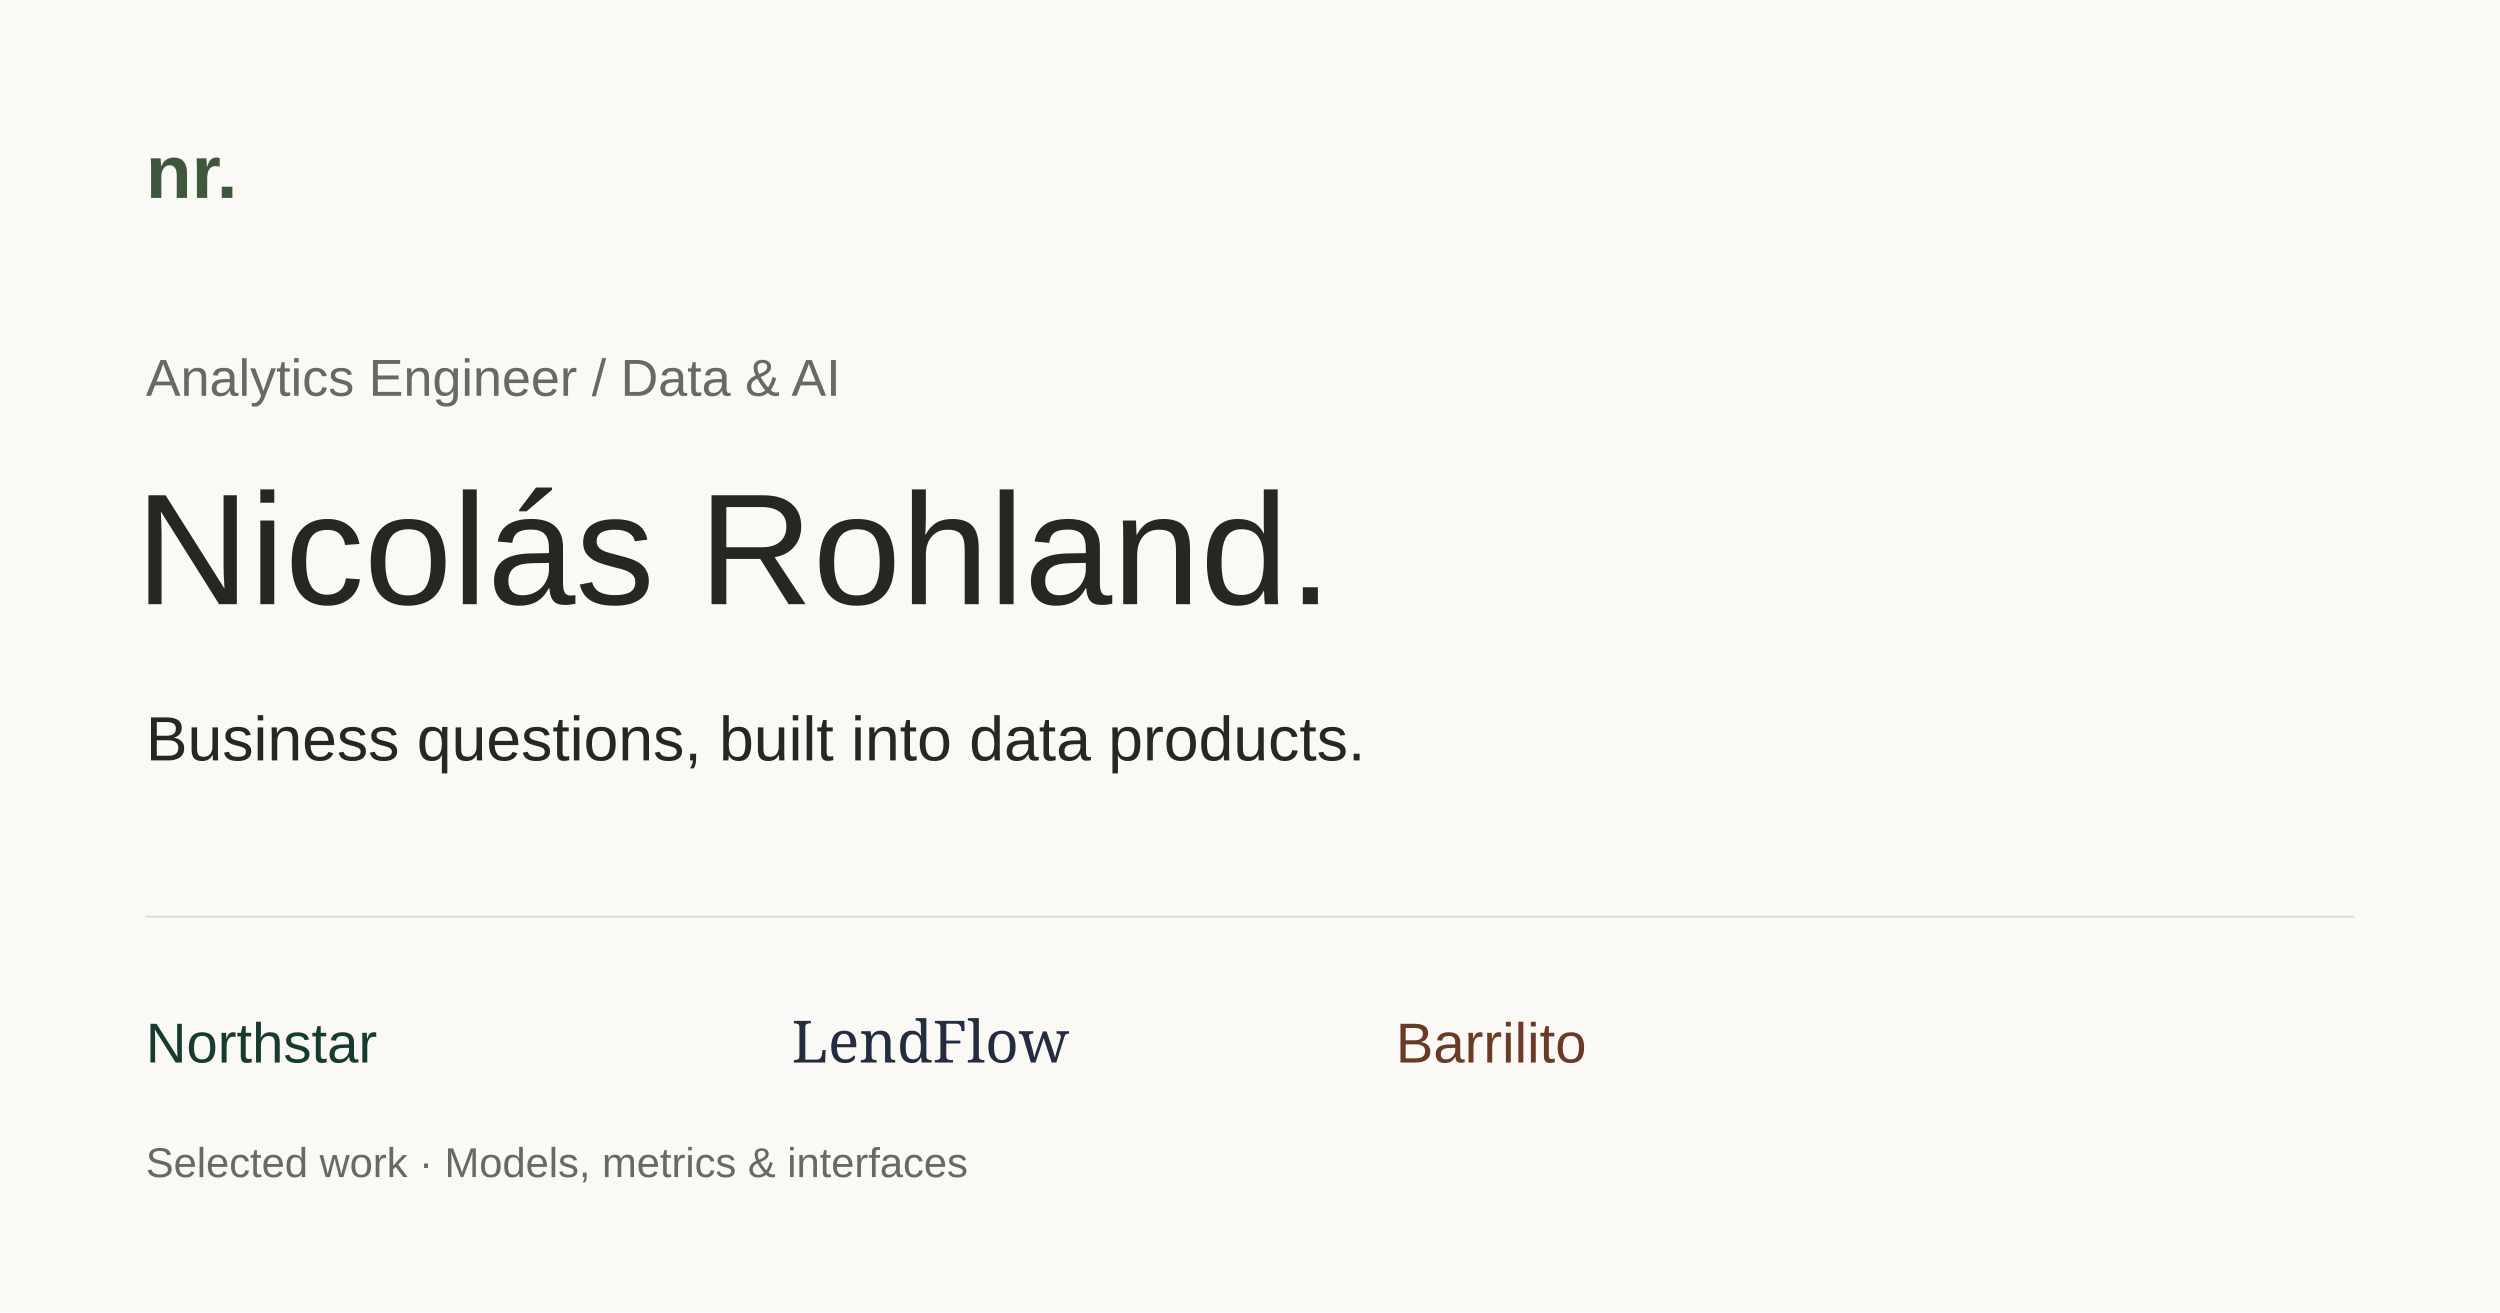
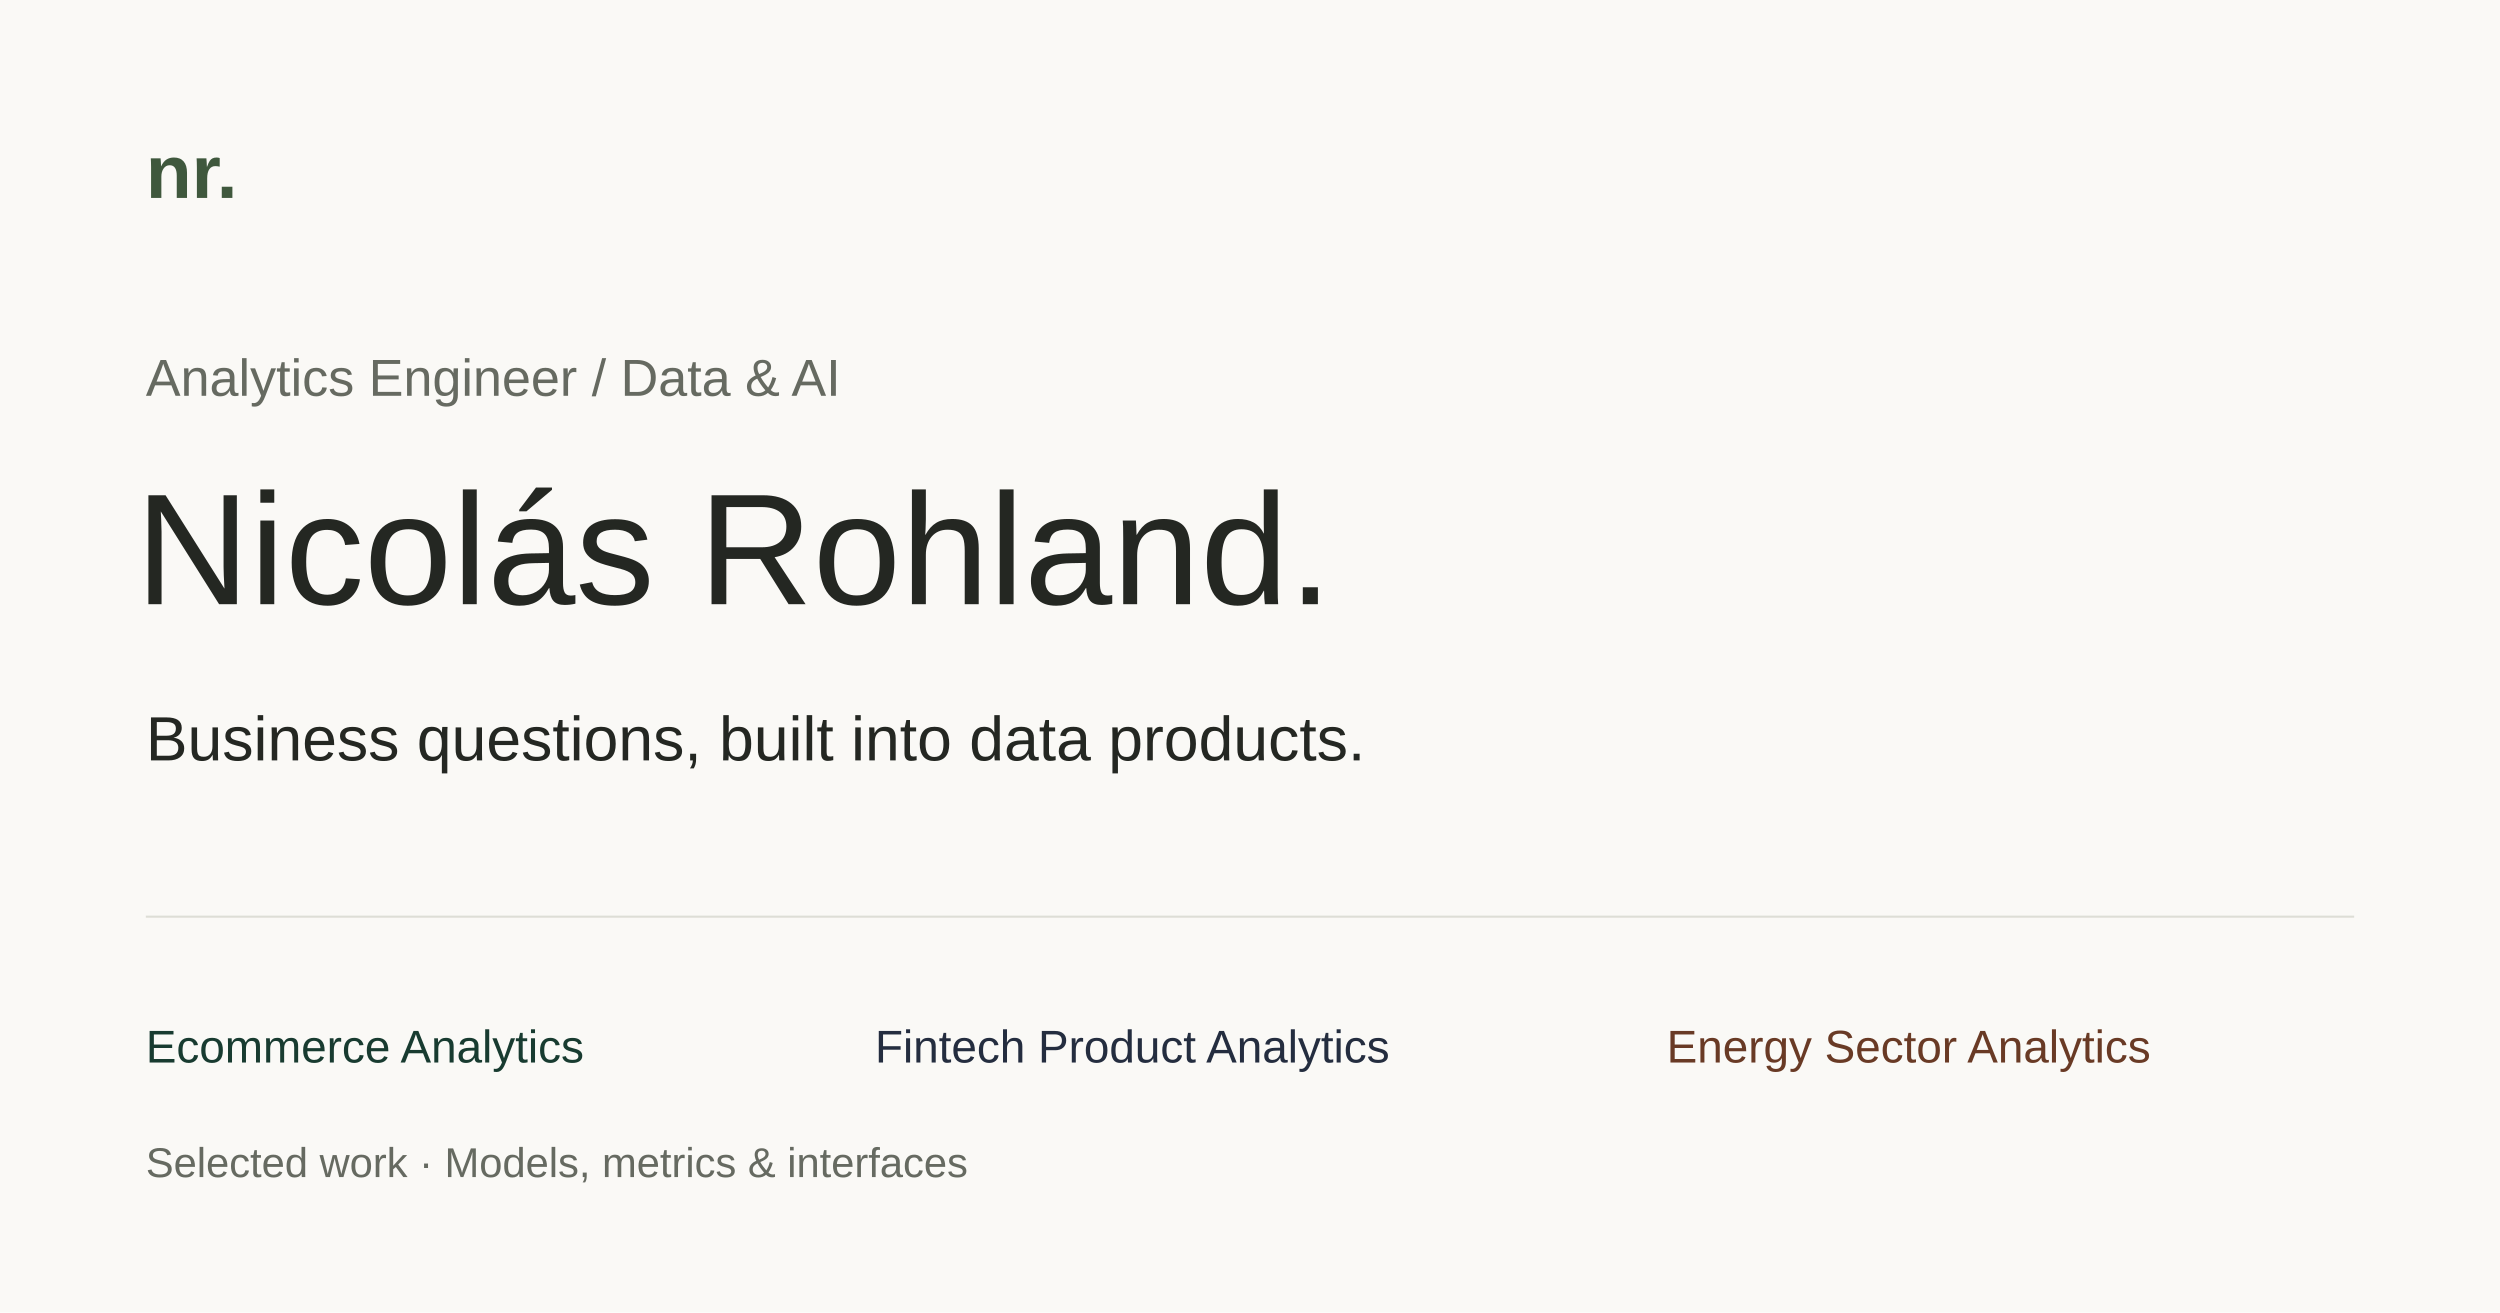
<svg xmlns="http://www.w3.org/2000/svg" width="1200" height="630" viewBox="0 0 1200 630">
  <rect width="1200" height="630" fill="#faf9f6" />
  <text x="70" y="95" fill="#3f583d" font-family="Arial,sans-serif" font-size="36" font-weight="bold">nr.</text>
  <text x="70" y="190" fill="#666a61" font-family="Arial,sans-serif" font-size="25">Analytics Engineer / Data &amp; AI</text>
  <text x="65" y="290" fill="#242722" font-family="Arial,sans-serif" font-size="76">Nicolás Rohland.</text>
  <text x="70" y="365" fill="#242722" font-family="Arial,sans-serif" font-size="30">Business questions, built into data products.</text>
  <line x1="70" y1="440" x2="1130" y2="440" stroke="#ddded6" />
-   <text x="70" y="510" fill="#183b30" font-family="Arial,sans-serif" font-size="27">Northstar</text>
-   <text x="380" y="510" fill="#242d3f" font-family="Georgia,serif" font-size="28">LendFlow</text>
-   <text x="670" y="510" fill="#693a25" font-family="Arial,sans-serif" font-size="27">Barrilito</text>
+   <text x="70" y="510" fill="#183b30" font-family="Arial,sans-serif" font-size="22">Ecommerce Analytics</text>
+   <text x="420" y="510" fill="#242d3f" font-family="Arial,sans-serif" font-size="22">Fintech Product Analytics</text>
+   <text x="800" y="510" fill="#693a25" font-family="Arial,sans-serif" font-size="22">Energy Sector Analytics</text>
  <text x="70" y="565" fill="#666a61" font-family="Arial,sans-serif" font-size="20">Selected work · Models, metrics &amp; interfaces</text>
</svg>
